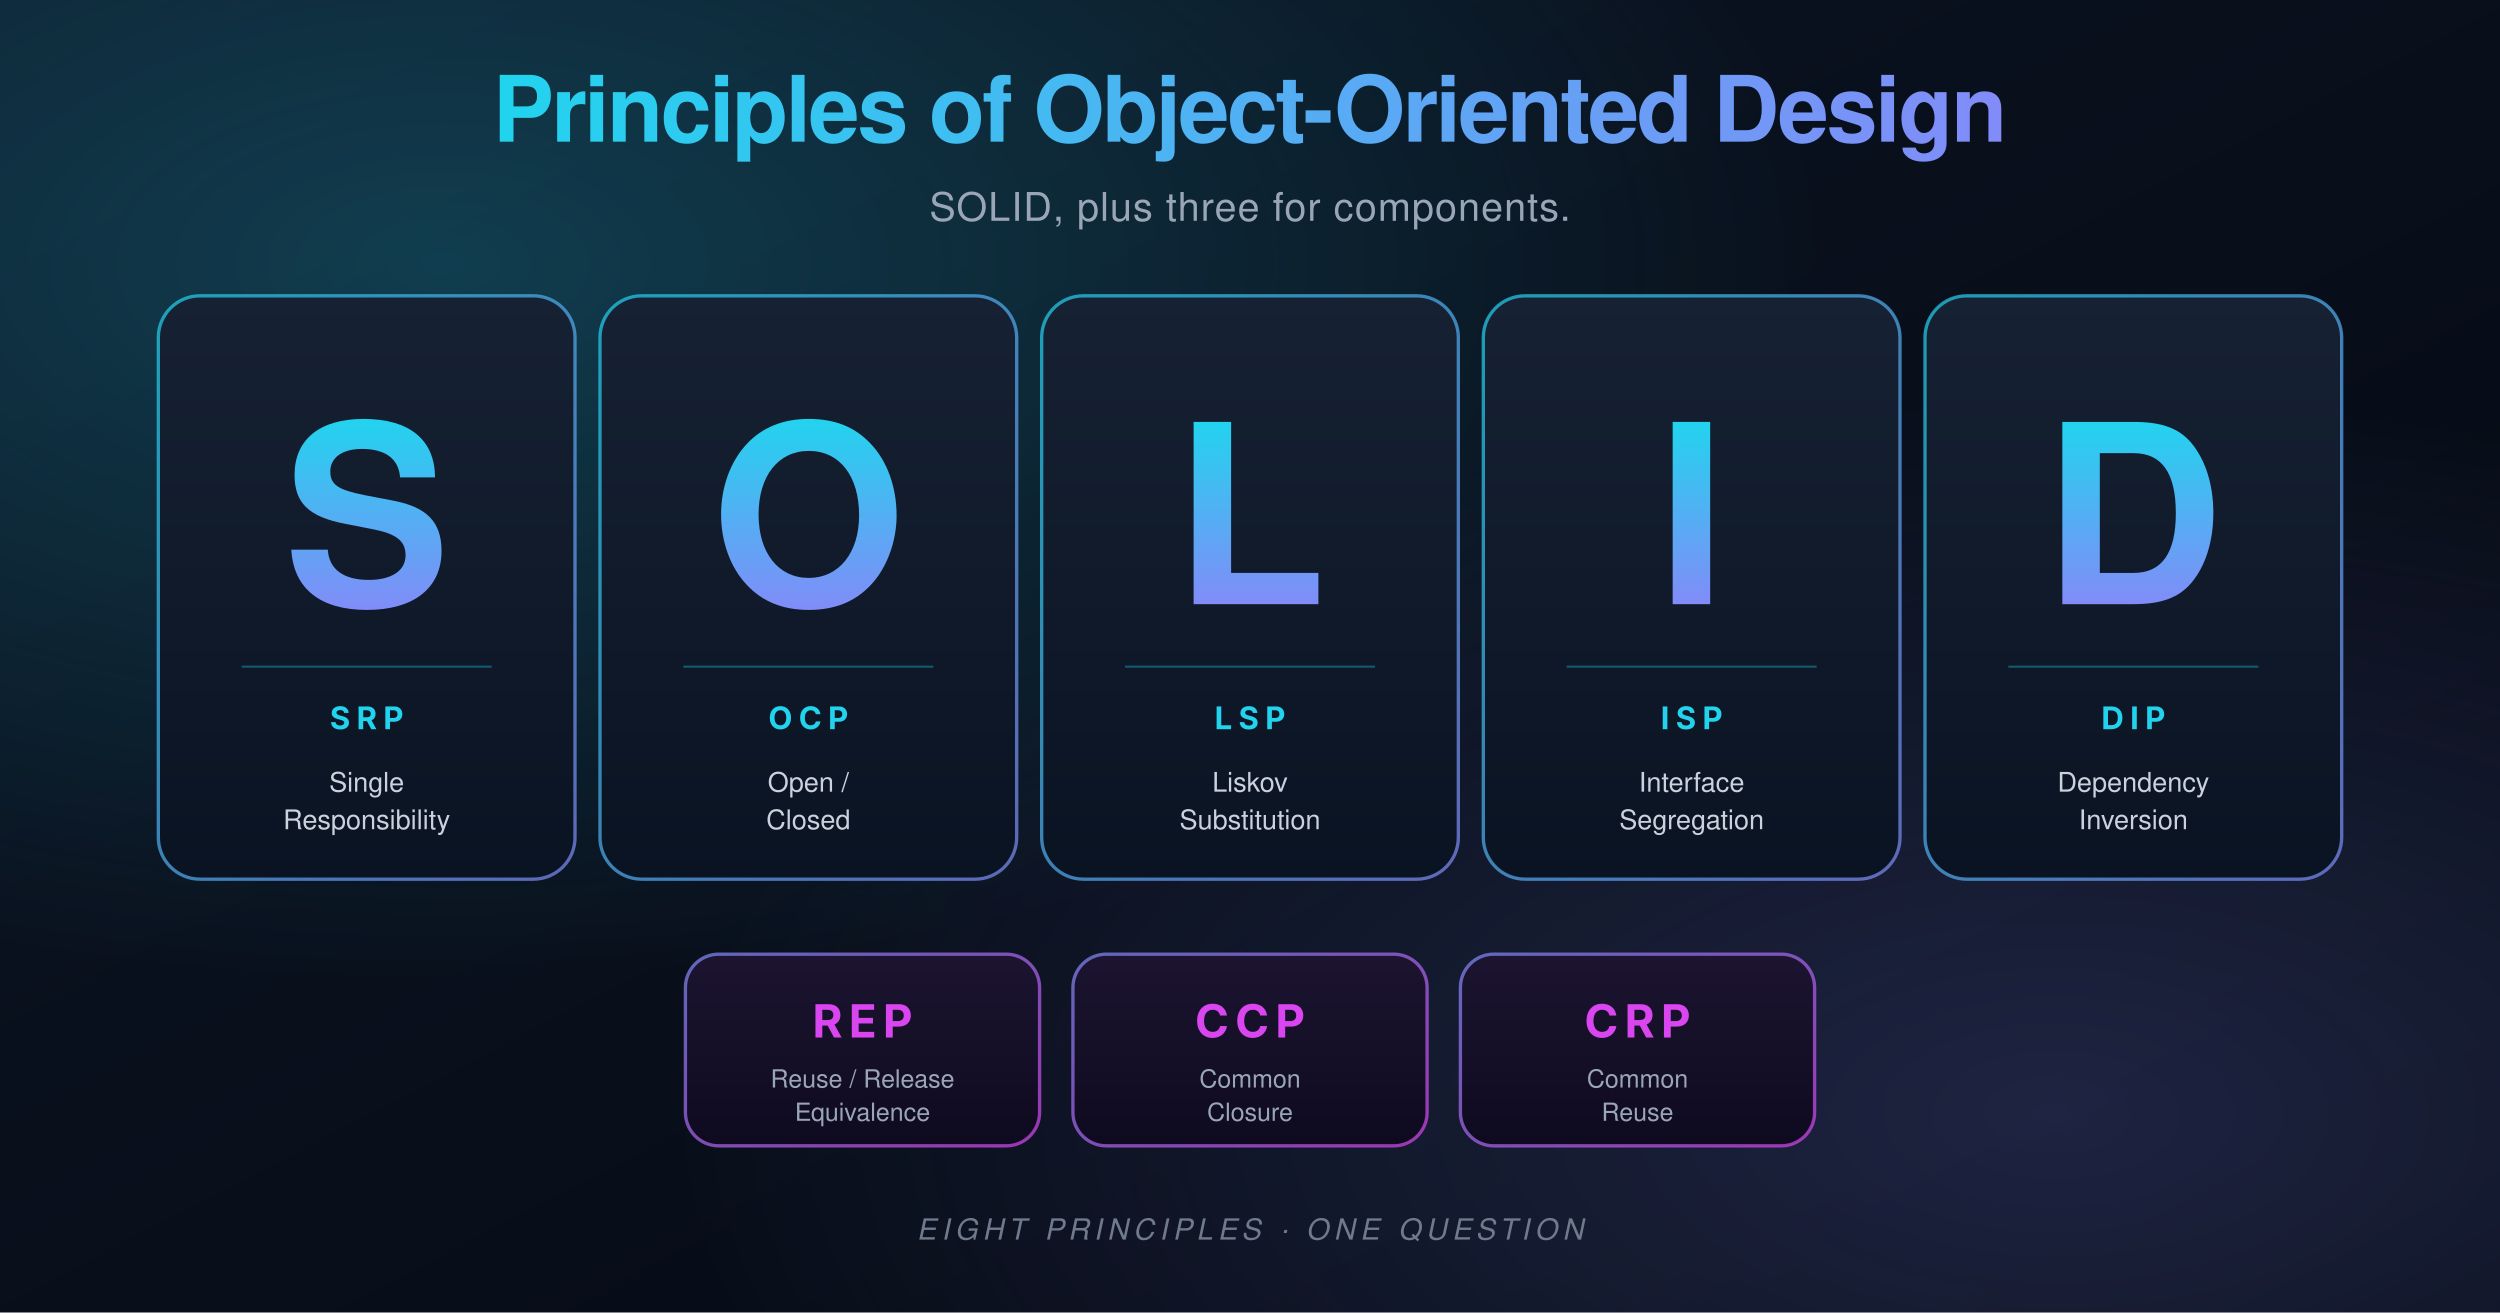
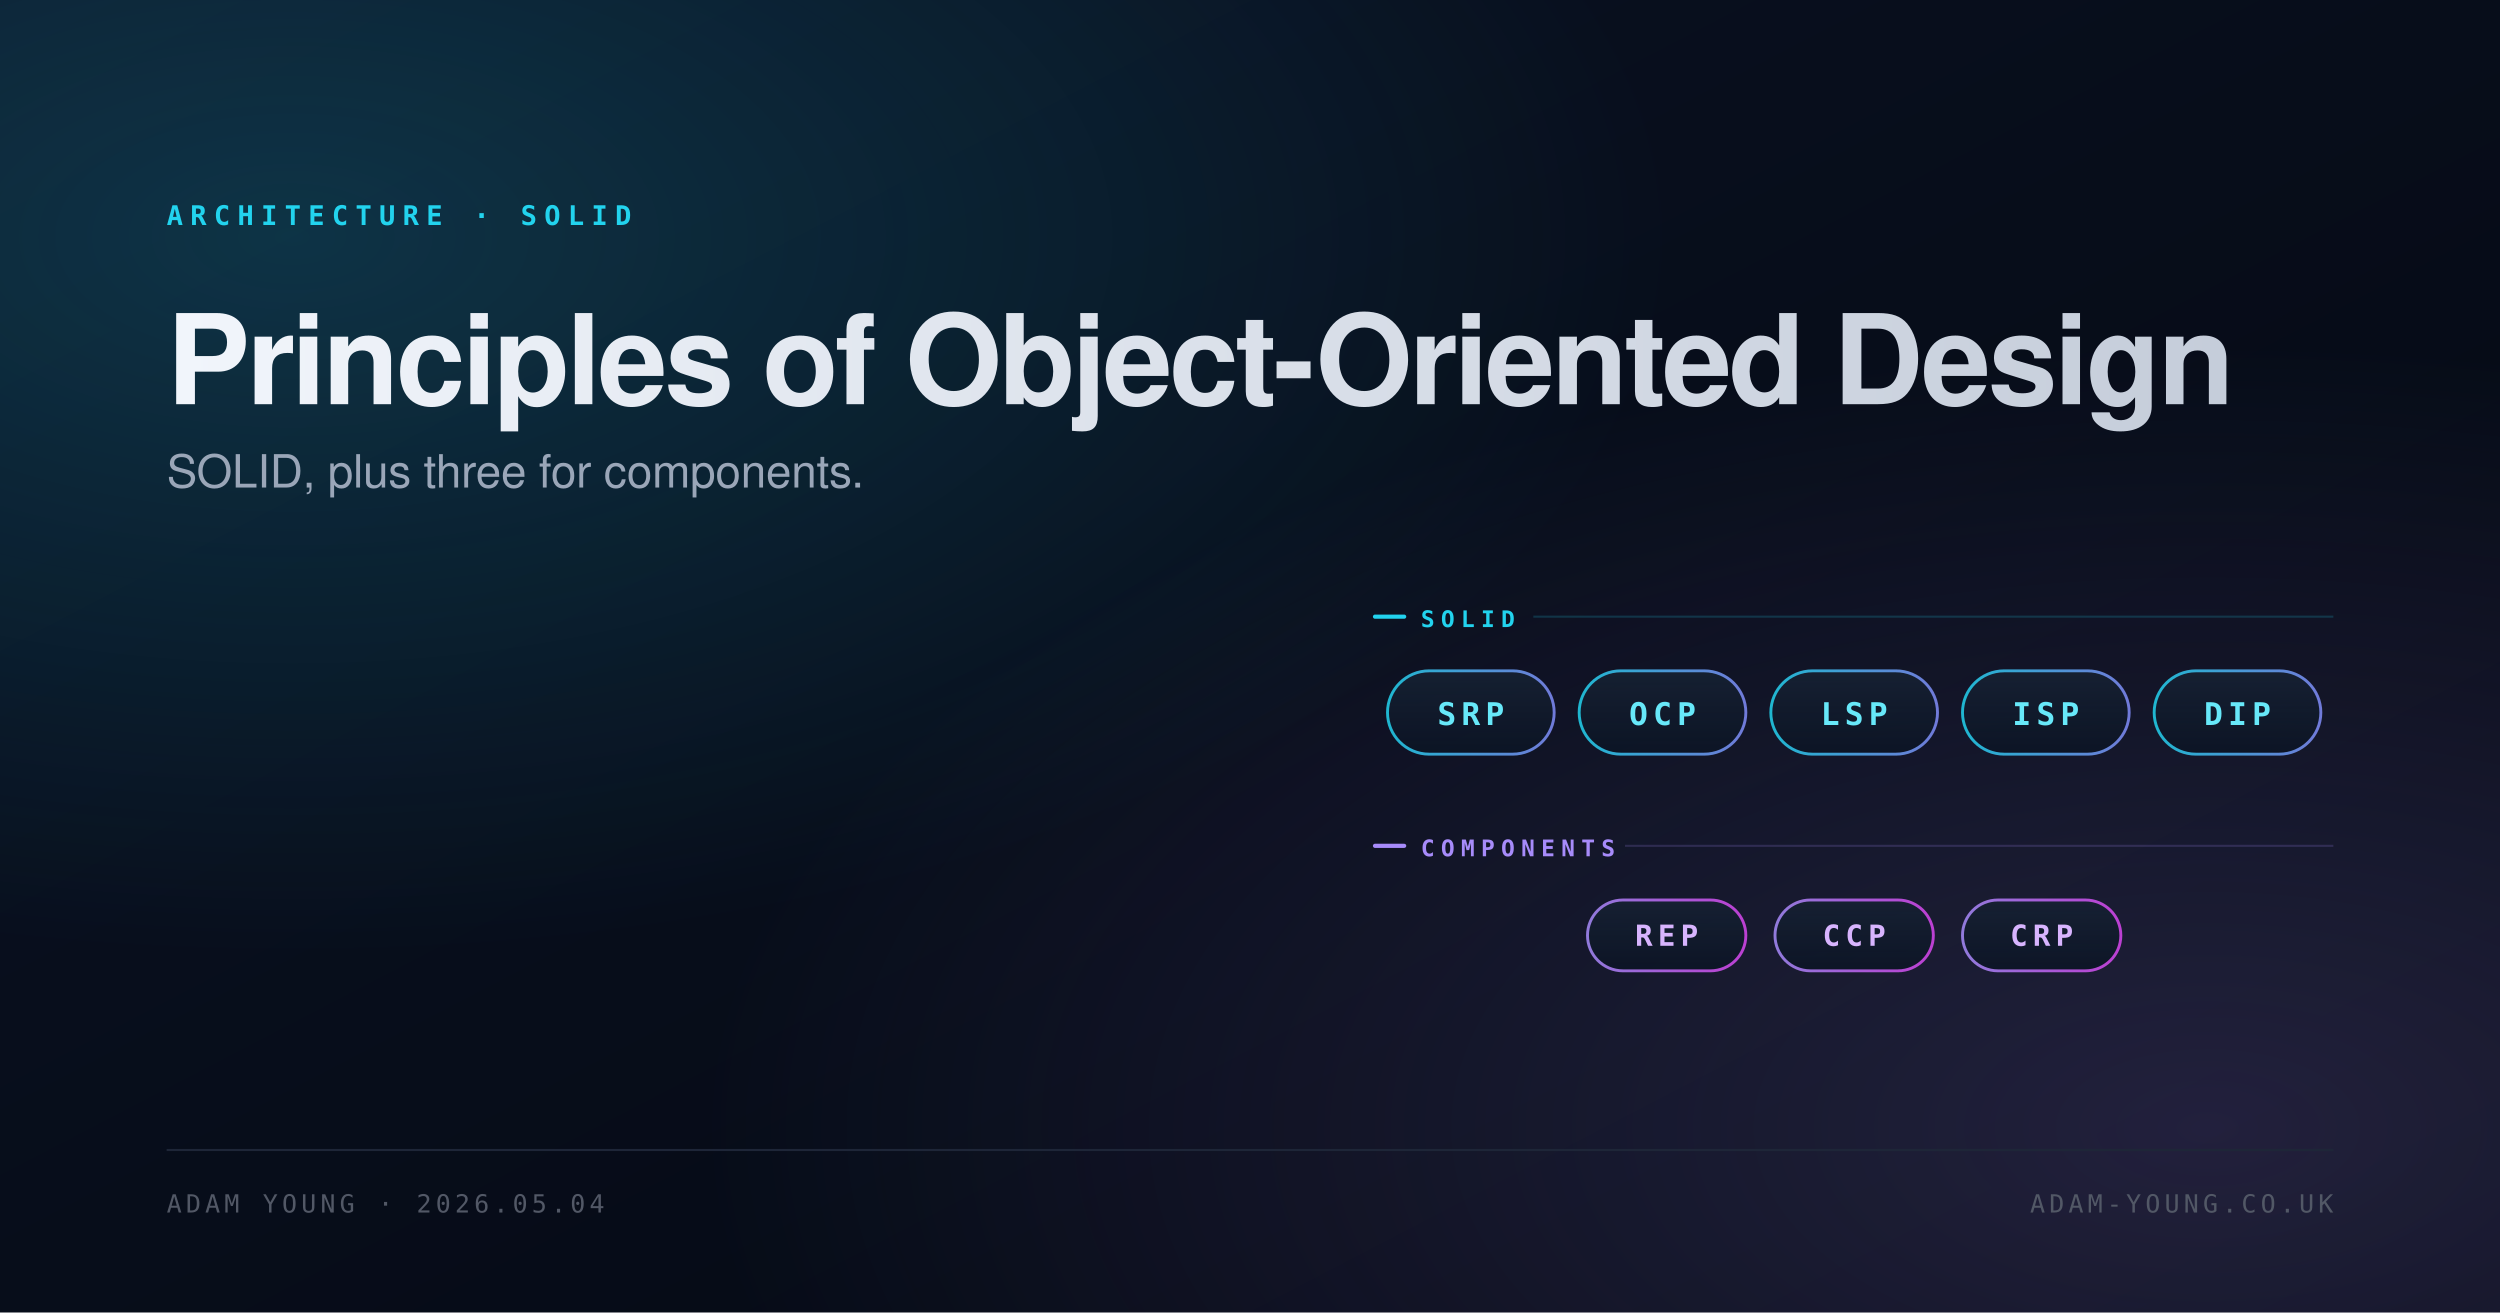
- <svg xmlns="http://www.w3.org/2000/svg" viewBox="0 0 1200 630" role="img" aria-label="Principles of Object-Oriented Design. SOLID spelled out as five glass cards (SRP, OCP, LSP, ISP, DIP), plus three smaller cards beneath for the component-cohesion principles (REP, CCP, CRP).">
+ <svg xmlns="http://www.w3.org/2000/svg" viewBox="0 0 1200 630" role="img" aria-label="Principles of Object-Oriented Design — eight pill-shaped chips labelled with the principle acronyms, grouped into a SOLID row of five (SRP, OCP, LSP, ISP, DIP) above a Components row of three (REP, CCP, CRP).">
  <defs>
    <linearGradient id="bg" x1="0%" y1="0%" x2="100%" y2="100%">
-       <stop offset="0%" stop-color="#0d1626" />
+       <stop offset="0%" stop-color="#0a1224" />
      <stop offset="100%" stop-color="#040810" />
    </linearGradient>
-     <radialGradient id="glow1" cx="18%" cy="20%" r="55%">
-       <stop offset="0%" stop-color="#22d3ee" stop-opacity="0.22" />
+     <radialGradient id="aurora1" cx="12%" cy="18%" r="55%">
+       <stop offset="0%" stop-color="#22d3ee" stop-opacity="0.18" />
      <stop offset="100%" stop-color="#22d3ee" stop-opacity="0" />
    </radialGradient>
-     <radialGradient id="glow2" cx="82%" cy="85%" r="55%">
-       <stop offset="0%" stop-color="#818cf8" stop-opacity="0.20" />
-       <stop offset="100%" stop-color="#818cf8" stop-opacity="0" />
+     <radialGradient id="aurora2" cx="88%" cy="86%" r="60%">
+       <stop offset="0%" stop-color="#a78bfa" stop-opacity="0.18" />
+       <stop offset="100%" stop-color="#a78bfa" stop-opacity="0" />
    </radialGradient>
-     <linearGradient id="title-grad" x1="0%" y1="0%" x2="100%" y2="0%">
+     <linearGradient id="title" x1="0%" y1="0%" x2="100%" y2="0%">
+       <stop offset="0%" stop-color="#f1f5fb" />
+       <stop offset="100%" stop-color="#c5cdda" />
+     </linearGradient>
+     <linearGradient id="accent" x1="0%" y1="0%" x2="100%" y2="0%">
      <stop offset="0%" stop-color="#22d3ee" />
      <stop offset="100%" stop-color="#818cf8" />
    </linearGradient>
-     <linearGradient id="solid-letter" x1="0%" y1="0%" x2="0%" y2="100%">
-       <stop offset="0%" stop-color="#22d3ee" />
-       <stop offset="100%" stop-color="#818cf8" />
+     <linearGradient id="chipFill" x1="0%" y1="0%" x2="0%" y2="100%">
+       <stop offset="0%" stop-color="#162133" stop-opacity="0.92" />
+       <stop offset="100%" stop-color="#0b1424" stop-opacity="0.85" />
    </linearGradient>
-     <linearGradient id="solid-stroke" x1="0%" y1="0%" x2="100%" y2="100%">
-       <stop offset="0%" stop-color="#22d3ee" stop-opacity="0.7" />
-       <stop offset="100%" stop-color="#818cf8" stop-opacity="0.7" />
+     <linearGradient id="solidStroke" x1="0%" y1="0%" x2="100%" y2="0%">
+       <stop offset="0%" stop-color="#22d3ee" stop-opacity="0.85" />
+       <stop offset="100%" stop-color="#818cf8" stop-opacity="0.85" />
    </linearGradient>
-     <linearGradient id="comp-stroke" x1="0%" y1="0%" x2="100%" y2="100%">
-       <stop offset="0%" stop-color="#818cf8" stop-opacity="0.7" />
-       <stop offset="100%" stop-color="#d946ef" stop-opacity="0.7" />
-     </linearGradient>
-     <linearGradient id="card-fill" x1="0%" y1="0%" x2="0%" y2="100%">
-       <stop offset="0%" stop-color="#162133" />
-       <stop offset="100%" stop-color="#0a1322" />
-     </linearGradient>
-     <linearGradient id="comp-fill" x1="0%" y1="0%" x2="0%" y2="100%">
-       <stop offset="0%" stop-color="#1c1430" />
-       <stop offset="100%" stop-color="#0e0a1f" />
+     <linearGradient id="compStroke" x1="0%" y1="0%" x2="100%" y2="0%">
+       <stop offset="0%" stop-color="#a78bfa" stop-opacity="0.85" />
+       <stop offset="100%" stop-color="#d946ef" stop-opacity="0.85" />
    </linearGradient>
  </defs>
  <rect width="1200" height="630" fill="url(#bg)" />
-   <rect width="1200" height="630" fill="url(#glow1)" />
-   <rect width="1200" height="630" fill="url(#glow2)" />
-   <text x="600" y="68" text-anchor="middle" font-family="-apple-system, SF Pro Display, Helvetica, Arial, sans-serif" font-size="44" font-weight="700" fill="url(#title-grad)" letter-spacing="-1.2">Principles of Object-Oriented Design</text>
-   <text x="600" y="106" text-anchor="middle" font-family="-apple-system, SF Pro Text, Helvetica, Arial, sans-serif" font-size="19" font-weight="500" fill="#9aa6b8" letter-spacing="0.5">SOLID, plus three for components.</text>
-   <g transform="translate(76, 142)" font-family="-apple-system, SF Pro Display, Helvetica, Arial, sans-serif">
-     <g>
-       <rect width="200" height="280" rx="20" fill="url(#card-fill)" stroke="url(#solid-stroke)" stroke-width="1.6" />
-       <text x="100" y="148" text-anchor="middle" font-size="120" font-weight="800" fill="url(#solid-letter)" letter-spacing="-3">S</text>
-       <line x1="40" y1="178" x2="160" y2="178" stroke="#22d3ee" stroke-opacity="0.35" stroke-width="1" />
-       <text x="100" y="208" text-anchor="middle" font-family="-apple-system, SF Mono, Menlo, monospace" font-size="15" font-weight="700" fill="#22d3ee" letter-spacing="3">SRP</text>
-       <text x="100" y="238" text-anchor="middle" font-family="-apple-system, SF Pro Text, Helvetica, Arial, sans-serif" font-size="13" font-weight="500" fill="#cbd2dc">Single</text>
-       <text x="100" y="256" text-anchor="middle" font-family="-apple-system, SF Pro Text, Helvetica, Arial, sans-serif" font-size="13" font-weight="500" fill="#cbd2dc">Responsibility</text>
+   <rect width="1200" height="630" fill="url(#aurora1)" />
+   <rect width="1200" height="630" fill="url(#aurora2)" />
+   <line x1="80" y1="82" x2="142" y2="82" stroke="url(#accent)" stroke-width="2" stroke-linecap="round" />
+   <text x="80" y="108" font-family="ui-monospace, SF Mono, Menlo, monospace" font-size="13" font-weight="600" fill="#22d3ee" letter-spacing="3.5">ARCHITECTURE  ·  SOLID</text>
+   <text x="80" y="194" font-family="-apple-system, SF Pro Display, Helvetica, Arial, sans-serif" font-size="60" font-weight="700" fill="url(#title)" letter-spacing="-1.6">Principles of Object-Oriented Design</text>
+   <text x="80" y="234" font-family="-apple-system, SF Pro Text, Helvetica, Arial, sans-serif" font-size="22" font-weight="400" fill="#9aa6b8" letter-spacing="-0.1">SOLID, plus three for components.</text>
+   <g transform="translate(660, 290)">
+     <line x1="0" y1="6" x2="14" y2="6" stroke="#22d3ee" stroke-width="2" stroke-linecap="round" />
+     <text x="22" y="11" font-family="ui-monospace, SF Mono, Menlo, monospace" font-size="11" font-weight="700" fill="#22d3ee" letter-spacing="3">SOLID</text>
+     <line x1="76" y1="6" x2="460" y2="6" stroke="#22d3ee" stroke-opacity="0.18" stroke-width="1" />
+     <g font-family="ui-monospace, SF Mono, Menlo, monospace" font-weight="700" letter-spacing="2.5" text-anchor="middle">
+       <g transform="translate(6, 32)">
+         <rect width="80" height="40" rx="20" fill="url(#chipFill)" stroke="url(#solidStroke)" stroke-width="1.4" />
+         <text x="40" y="26" font-size="15" fill="#67e8f9">SRP</text>
+       </g>
+       <g transform="translate(98, 32)">
+         <rect width="80" height="40" rx="20" fill="url(#chipFill)" stroke="url(#solidStroke)" stroke-width="1.4" />
+         <text x="40" y="26" font-size="15" fill="#67e8f9">OCP</text>
+       </g>
+       <g transform="translate(190, 32)">
+         <rect width="80" height="40" rx="20" fill="url(#chipFill)" stroke="url(#solidStroke)" stroke-width="1.4" />
+         <text x="40" y="26" font-size="15" fill="#67e8f9">LSP</text>
+       </g>
+       <g transform="translate(282, 32)">
+         <rect width="80" height="40" rx="20" fill="url(#chipFill)" stroke="url(#solidStroke)" stroke-width="1.4" />
+         <text x="40" y="26" font-size="15" fill="#67e8f9">ISP</text>
+       </g>
+       <g transform="translate(374, 32)">
+         <rect width="80" height="40" rx="20" fill="url(#chipFill)" stroke="url(#solidStroke)" stroke-width="1.4" />
+         <text x="40" y="26" font-size="15" fill="#67e8f9">DIP</text>
+       </g>
    </g>
-     <g transform="translate(212, 0)">
-       <rect width="200" height="280" rx="20" fill="url(#card-fill)" stroke="url(#solid-stroke)" stroke-width="1.6" />
-       <text x="100" y="148" text-anchor="middle" font-size="120" font-weight="800" fill="url(#solid-letter)" letter-spacing="-3">O</text>
-       <line x1="40" y1="178" x2="160" y2="178" stroke="#22d3ee" stroke-opacity="0.35" stroke-width="1" />
-       <text x="100" y="208" text-anchor="middle" font-family="-apple-system, SF Mono, Menlo, monospace" font-size="15" font-weight="700" fill="#22d3ee" letter-spacing="3">OCP</text>
-       <text x="100" y="238" text-anchor="middle" font-family="-apple-system, SF Pro Text, Helvetica, Arial, sans-serif" font-size="13" font-weight="500" fill="#cbd2dc">Open /</text>
-       <text x="100" y="256" text-anchor="middle" font-family="-apple-system, SF Pro Text, Helvetica, Arial, sans-serif" font-size="13" font-weight="500" fill="#cbd2dc">Closed</text>
-     </g>
-     <g transform="translate(424, 0)">
-       <rect width="200" height="280" rx="20" fill="url(#card-fill)" stroke="url(#solid-stroke)" stroke-width="1.6" />
-       <text x="100" y="148" text-anchor="middle" font-size="120" font-weight="800" fill="url(#solid-letter)" letter-spacing="-3">L</text>
-       <line x1="40" y1="178" x2="160" y2="178" stroke="#22d3ee" stroke-opacity="0.35" stroke-width="1" />
-       <text x="100" y="208" text-anchor="middle" font-family="-apple-system, SF Mono, Menlo, monospace" font-size="15" font-weight="700" fill="#22d3ee" letter-spacing="3">LSP</text>
-       <text x="100" y="238" text-anchor="middle" font-family="-apple-system, SF Pro Text, Helvetica, Arial, sans-serif" font-size="13" font-weight="500" fill="#cbd2dc">Liskov</text>
-       <text x="100" y="256" text-anchor="middle" font-family="-apple-system, SF Pro Text, Helvetica, Arial, sans-serif" font-size="13" font-weight="500" fill="#cbd2dc">Substitution</text>
-     </g>
-     <g transform="translate(636, 0)">
-       <rect width="200" height="280" rx="20" fill="url(#card-fill)" stroke="url(#solid-stroke)" stroke-width="1.6" />
-       <text x="100" y="148" text-anchor="middle" font-size="120" font-weight="800" fill="url(#solid-letter)" letter-spacing="-3">I</text>
-       <line x1="40" y1="178" x2="160" y2="178" stroke="#22d3ee" stroke-opacity="0.35" stroke-width="1" />
-       <text x="100" y="208" text-anchor="middle" font-family="-apple-system, SF Mono, Menlo, monospace" font-size="15" font-weight="700" fill="#22d3ee" letter-spacing="3">ISP</text>
-       <text x="100" y="238" text-anchor="middle" font-family="-apple-system, SF Pro Text, Helvetica, Arial, sans-serif" font-size="13" font-weight="500" fill="#cbd2dc">Interface</text>
-       <text x="100" y="256" text-anchor="middle" font-family="-apple-system, SF Pro Text, Helvetica, Arial, sans-serif" font-size="13" font-weight="500" fill="#cbd2dc">Segregation</text>
-     </g>
-     <g transform="translate(848, 0)">
-       <rect width="200" height="280" rx="20" fill="url(#card-fill)" stroke="url(#solid-stroke)" stroke-width="1.6" />
-       <text x="100" y="148" text-anchor="middle" font-size="120" font-weight="800" fill="url(#solid-letter)" letter-spacing="-3">D</text>
-       <line x1="40" y1="178" x2="160" y2="178" stroke="#22d3ee" stroke-opacity="0.35" stroke-width="1" />
-       <text x="100" y="208" text-anchor="middle" font-family="-apple-system, SF Mono, Menlo, monospace" font-size="15" font-weight="700" fill="#22d3ee" letter-spacing="3">DIP</text>
-       <text x="100" y="238" text-anchor="middle" font-family="-apple-system, SF Pro Text, Helvetica, Arial, sans-serif" font-size="13" font-weight="500" fill="#cbd2dc">Dependency</text>
-       <text x="100" y="256" text-anchor="middle" font-family="-apple-system, SF Pro Text, Helvetica, Arial, sans-serif" font-size="13" font-weight="500" fill="#cbd2dc">Inversion</text>
+     <line x1="0" y1="116" x2="14" y2="116" stroke="#a78bfa" stroke-width="2" stroke-linecap="round" />
+     <text x="22" y="121" font-family="ui-monospace, SF Mono, Menlo, monospace" font-size="11" font-weight="700" fill="#a78bfa" letter-spacing="3">COMPONENTS</text>
+     <line x1="120" y1="116" x2="460" y2="116" stroke="#a78bfa" stroke-opacity="0.18" stroke-width="1" />
+     <g font-family="ui-monospace, SF Mono, Menlo, monospace" font-weight="700" letter-spacing="2.5" text-anchor="middle">
+       <g transform="translate(102, 142)">
+         <rect width="76" height="34" rx="17" fill="url(#chipFill)" stroke="url(#compStroke)" stroke-width="1.4" />
+         <text x="38" y="22" font-size="14" fill="#d8b4fe">REP</text>
+       </g>
+       <g transform="translate(192, 142)">
+         <rect width="76" height="34" rx="17" fill="url(#chipFill)" stroke="url(#compStroke)" stroke-width="1.4" />
+         <text x="38" y="22" font-size="14" fill="#d8b4fe">CCP</text>
+       </g>
+       <g transform="translate(282, 142)">
+         <rect width="76" height="34" rx="17" fill="url(#chipFill)" stroke="url(#compStroke)" stroke-width="1.4" />
+         <text x="38" y="22" font-size="14" fill="#d8b4fe">CRP</text>
+       </g>
    </g>
  </g>
-   <g transform="translate(329, 458)" font-family="-apple-system, SF Pro Display, Helvetica, Arial, sans-serif">
-     <g>
-       <rect width="170" height="92" rx="16" fill="url(#comp-fill)" stroke="url(#comp-stroke)" stroke-width="1.6" />
-       <text x="85" y="40" text-anchor="middle" font-family="-apple-system, SF Mono, Menlo, monospace" font-size="22" font-weight="700" fill="#d946ef" letter-spacing="3">REP</text>
-       <text x="85" y="64" text-anchor="middle" font-family="-apple-system, SF Pro Text, Helvetica, Arial, sans-serif" font-size="12" fill="#9aa6b8">Reuse / Release</text>
-       <text x="85" y="80" text-anchor="middle" font-family="-apple-system, SF Pro Text, Helvetica, Arial, sans-serif" font-size="12" fill="#9aa6b8">Equivalence</text>
-     </g>
-     <g transform="translate(186, 0)">
-       <rect width="170" height="92" rx="16" fill="url(#comp-fill)" stroke="url(#comp-stroke)" stroke-width="1.6" />
-       <text x="85" y="40" text-anchor="middle" font-family="-apple-system, SF Mono, Menlo, monospace" font-size="22" font-weight="700" fill="#d946ef" letter-spacing="3">CCP</text>
-       <text x="85" y="64" text-anchor="middle" font-family="-apple-system, SF Pro Text, Helvetica, Arial, sans-serif" font-size="12" fill="#9aa6b8">Common</text>
-       <text x="85" y="80" text-anchor="middle" font-family="-apple-system, SF Pro Text, Helvetica, Arial, sans-serif" font-size="12" fill="#9aa6b8">Closure</text>
-     </g>
-     <g transform="translate(372, 0)">
-       <rect width="170" height="92" rx="16" fill="url(#comp-fill)" stroke="url(#comp-stroke)" stroke-width="1.6" />
-       <text x="85" y="40" text-anchor="middle" font-family="-apple-system, SF Mono, Menlo, monospace" font-size="22" font-weight="700" fill="#d946ef" letter-spacing="3">CRP</text>
-       <text x="85" y="64" text-anchor="middle" font-family="-apple-system, SF Pro Text, Helvetica, Arial, sans-serif" font-size="12" fill="#9aa6b8">Common</text>
-       <text x="85" y="80" text-anchor="middle" font-family="-apple-system, SF Pro Text, Helvetica, Arial, sans-serif" font-size="12" fill="#9aa6b8">Reuse</text>
-     </g>
-   </g>
-   <text x="600" y="595" text-anchor="middle" font-family="-apple-system, SF Pro Text, Helvetica, Arial, sans-serif" font-size="14" font-weight="500" fill="#6f7a8d" letter-spacing="2.5" font-style="italic">EIGHT PRINCIPLES · ONE QUESTION</text>
+   <line x1="80" y1="552" x2="1120" y2="552" stroke="#1e2638" stroke-width="1" />
+   <text x="80" y="582" font-family="ui-monospace, SF Mono, Menlo, monospace" font-size="12" font-weight="500" fill="#525866" letter-spacing="2">ADAM YOUNG  ·  2026.05.04</text>
+   <text x="1120" y="582" text-anchor="end" font-family="ui-monospace, SF Mono, Menlo, monospace" font-size="12" font-weight="500" fill="#525866" letter-spacing="2">ADAM-YOUNG.CO.UK</text>
</svg>
